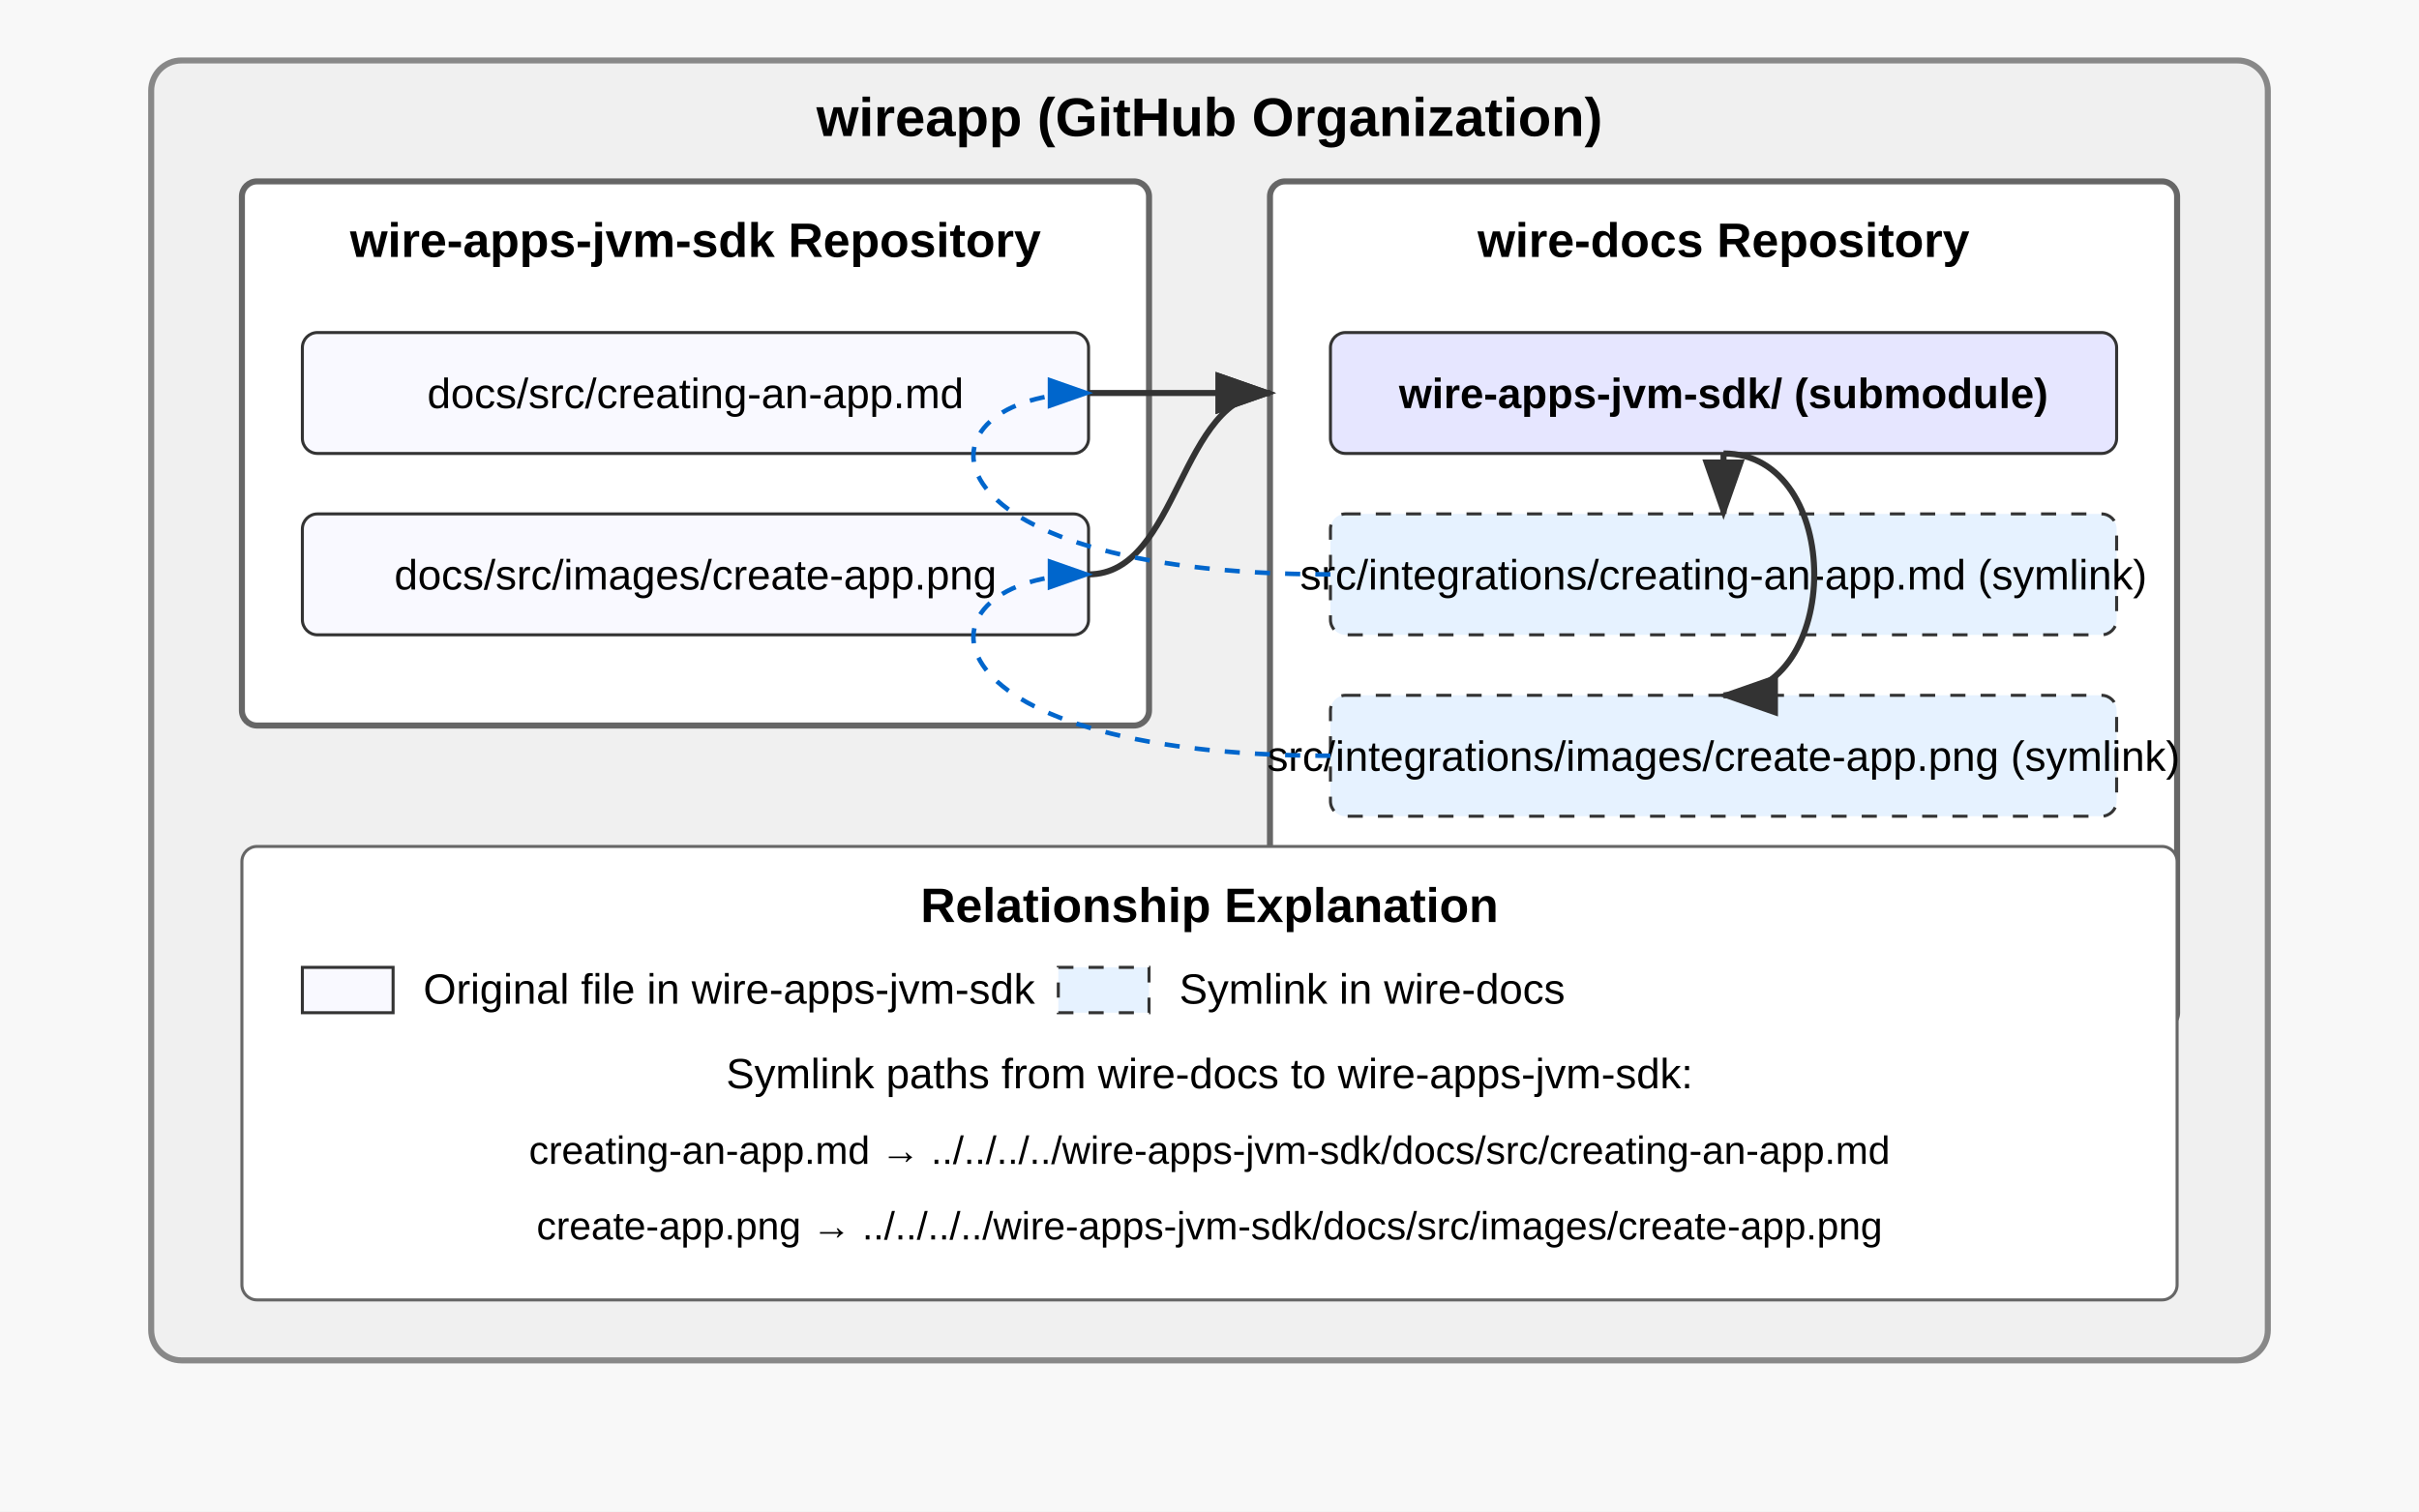
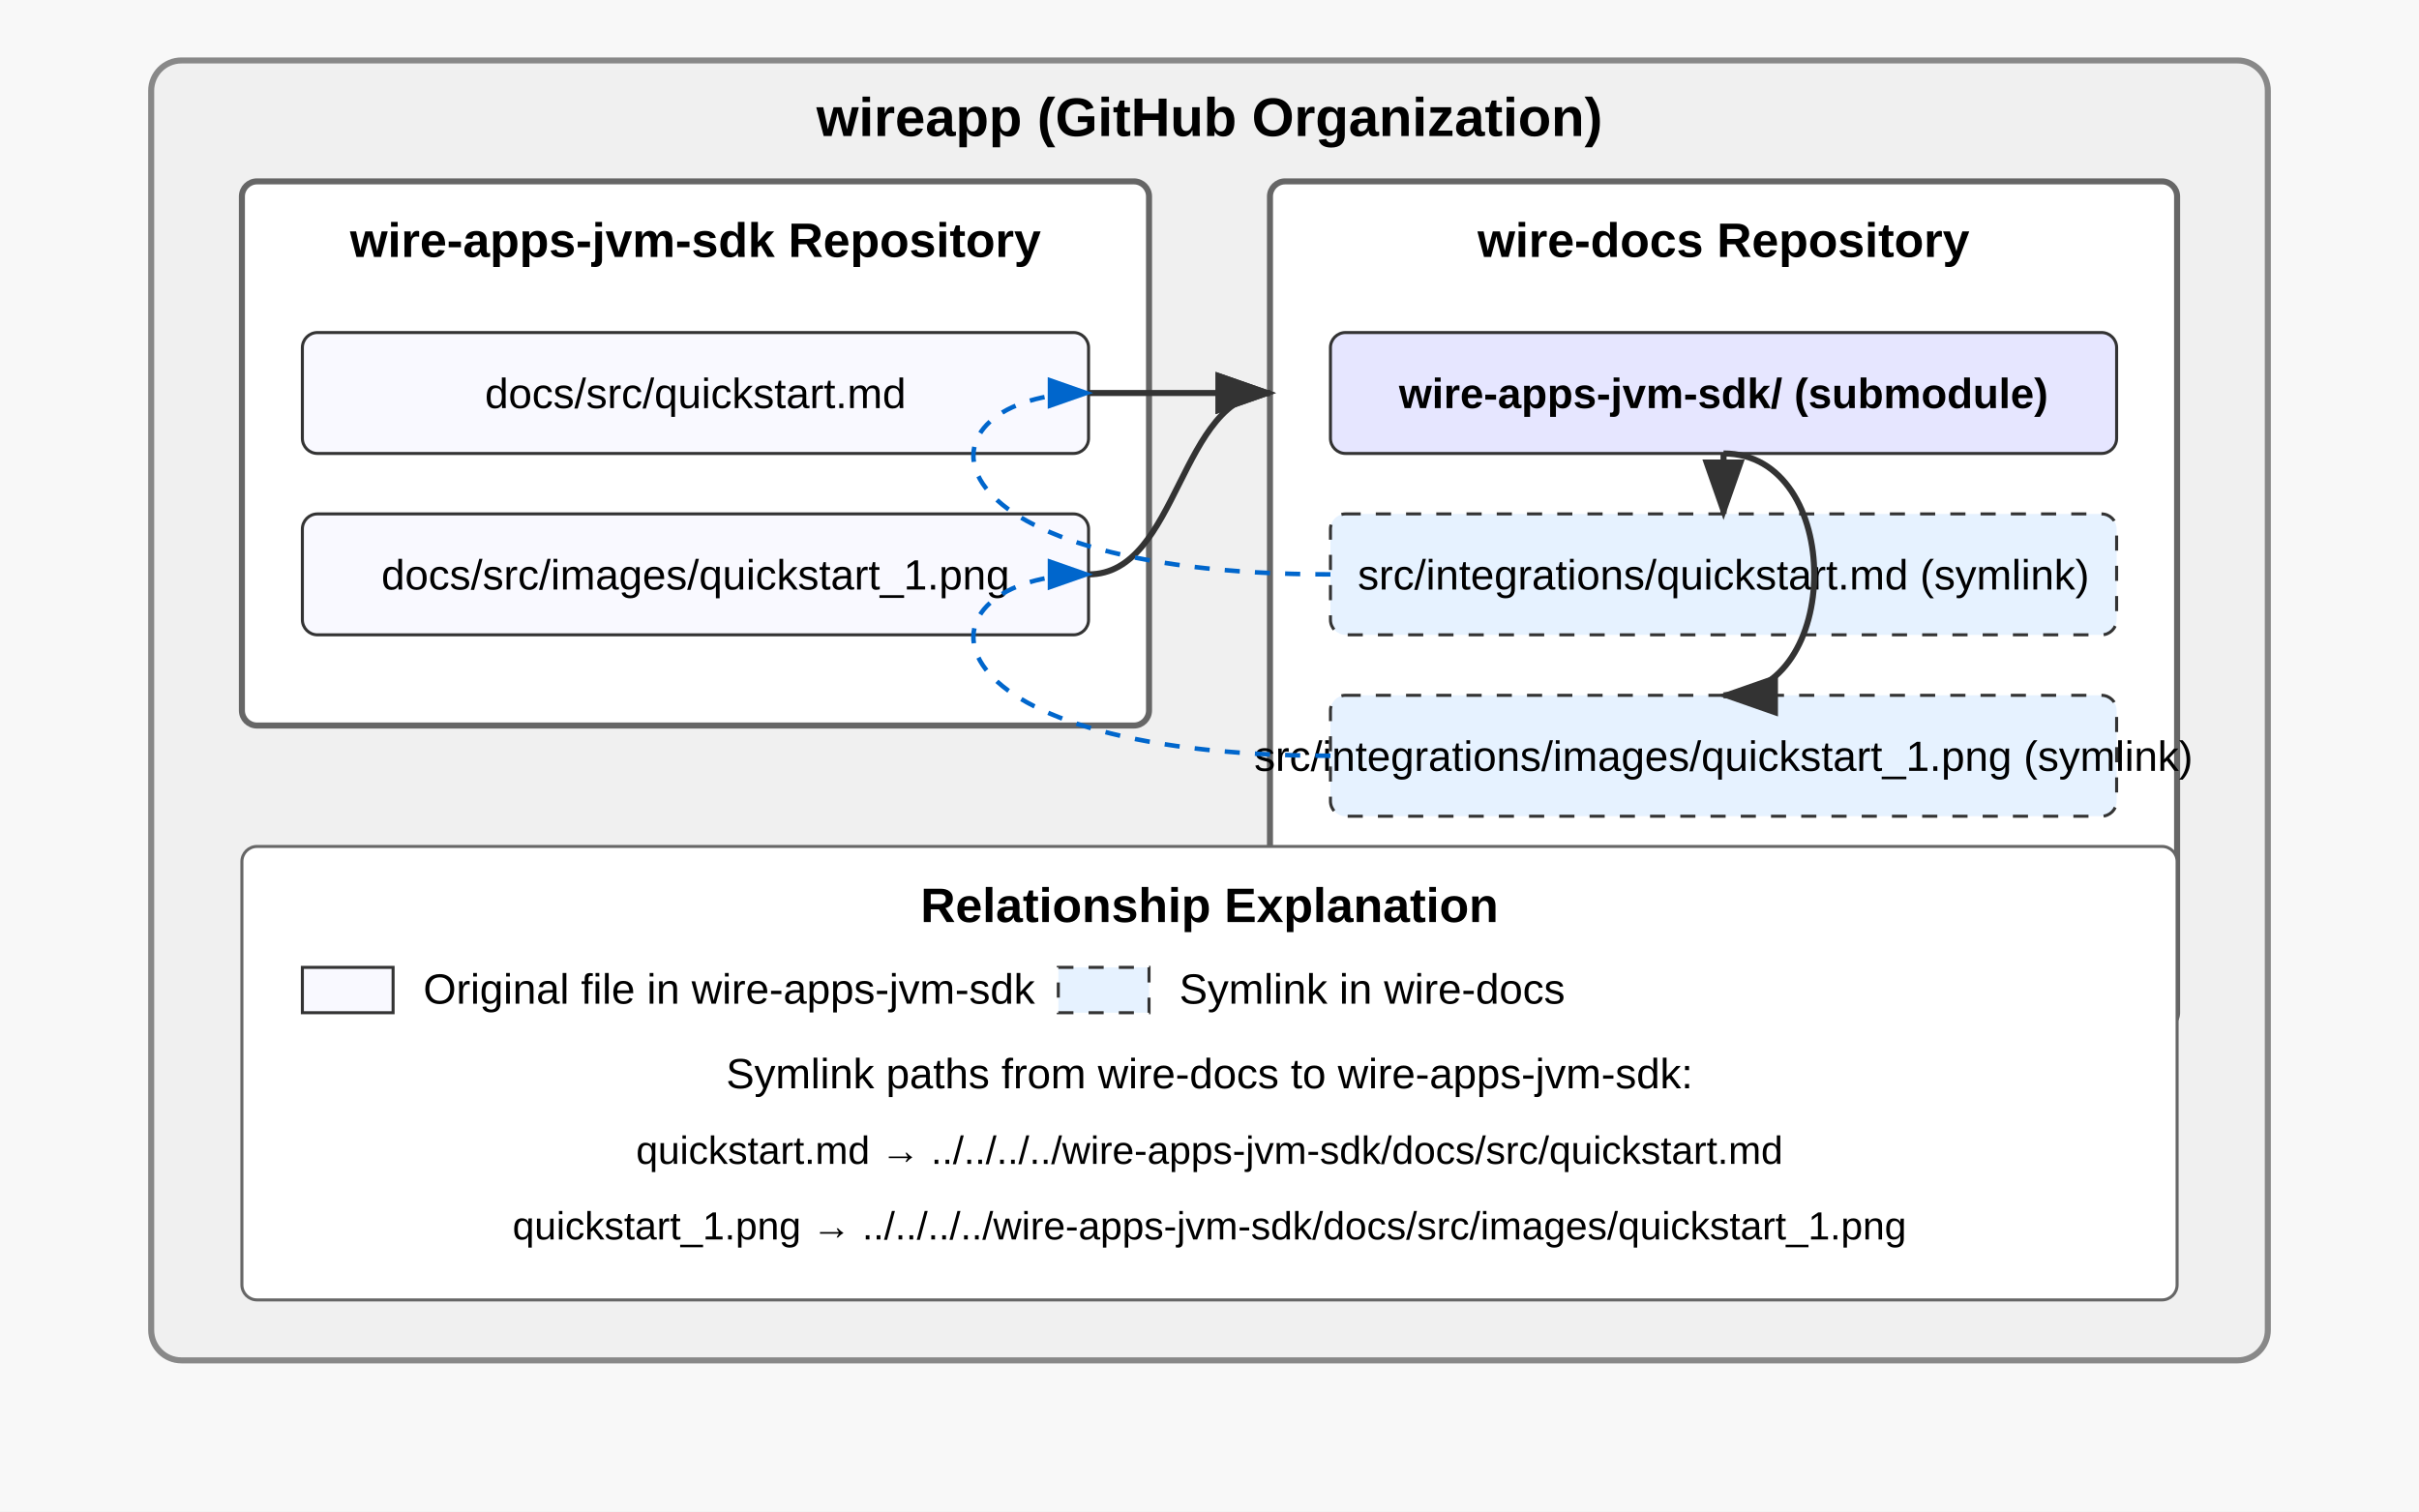
<svg xmlns="http://www.w3.org/2000/svg" viewBox="0 0 800 500">
  <rect width="800" height="500" fill="#f8f8f8" />
  <rect x="50" y="20" width="700" height="430" rx="10" ry="10" fill="#f0f0f0" stroke="#888" stroke-width="2" />
  <text x="400" y="45" font-family="Arial" font-size="18" text-anchor="middle" font-weight="bold">wireapp (GitHub Organization)</text>
  <rect x="80" y="60" width="300" height="180" rx="5" ry="5" fill="#ffffff" stroke="#666" stroke-width="2" />
  <text x="230" y="85" font-family="Arial" font-size="16" text-anchor="middle" font-weight="bold">wire-apps-jvm-sdk Repository</text>
  <rect x="420" y="60" width="300" height="280" rx="5" ry="5" fill="#ffffff" stroke="#666" stroke-width="2" />
  <text x="570" y="85" font-family="Arial" font-size="16" text-anchor="middle" font-weight="bold">wire-docs Repository</text>
  <rect x="100" y="110" width="260" height="40" rx="5" ry="5" fill="#f9f9ff" stroke="#333" stroke-width="1" />
-   <text x="230" y="135" font-family="Arial" font-size="14" text-anchor="middle">docs/src/creating-an-app.md</text>
+   <text x="230" y="135" font-family="Arial" font-size="14" text-anchor="middle">docs/src/quickstart.md</text>
  <rect x="100" y="170" width="260" height="40" rx="5" ry="5" fill="#f9f9ff" stroke="#333" stroke-width="1" />
-   <text x="230" y="195" font-family="Arial" font-size="14" text-anchor="middle">docs/src/images/create-app.png</text>
+   <text x="230" y="195" font-family="Arial" font-size="14" text-anchor="middle">docs/src/images/quickstart_1.png</text>
  <rect x="440" y="110" width="260" height="40" rx="5" ry="5" fill="#e6e6ff" stroke="#333" stroke-width="1" />
  <text x="570" y="135" font-family="Arial" font-size="14" text-anchor="middle" font-weight="bold">wire-apps-jvm-sdk/ (submodule)</text>
  <rect x="440" y="170" width="260" height="40" rx="5" ry="5" fill="#e6f2ff" stroke="#333" stroke-dasharray="5,5" stroke-width="1" />
-   <text x="570" y="195" font-family="Arial" font-size="14" text-anchor="middle">src/integrations/creating-an-app.md (symlink)</text>
+   <text x="570" y="195" font-family="Arial" font-size="14" text-anchor="middle">src/integrations/quickstart.md (symlink)</text>
  <rect x="440" y="230" width="260" height="40" rx="5" ry="5" fill="#e6f2ff" stroke="#333" stroke-dasharray="5,5" stroke-width="1" />
-   <text x="570" y="255" font-family="Arial" font-size="14" text-anchor="middle">src/integrations/images/create-app.png (symlink)</text>
+   <text x="570" y="255" font-family="Arial" font-size="14" text-anchor="middle">src/integrations/images/quickstart_1.png (symlink)</text>
  <path d="M360 130 L420 130" fill="none" stroke="#333" stroke-width="2" marker-end="url(#arrowhead)" />
  <path d="M360 190 C390 190, 390 130, 420 130" fill="none" stroke="#333" stroke-width="2" marker-end="url(#arrowhead)" />
  <path d="M570 150 L570 170" fill="none" stroke="#333" stroke-width="2" marker-end="url(#arrowhead)" />
  <path d="M570 150 C610 150, 610 230, 570 230" fill="none" stroke="#333" stroke-width="2" marker-end="url(#arrowhead)" />
  <path d="M440 190 C300 190, 300 130, 360 130" fill="none" stroke="#0066cc" stroke-width="1.5" stroke-dasharray="5,5" marker-end="url(#blueArrowhead)" />
  <path d="M440 250 C300 250, 300 190, 360 190" fill="none" stroke="#0066cc" stroke-width="1.5" stroke-dasharray="5,5" marker-end="url(#blueArrowhead)" />
  <rect x="80" y="280" width="640" height="150" rx="5" ry="5" fill="#ffffff" stroke="#666" stroke-width="1" />
  <text x="400" y="305" font-family="Arial" font-size="16" text-anchor="middle" font-weight="bold">Relationship Explanation</text>
  <rect x="100" y="320" width="30" height="15" fill="#f9f9ff" stroke="#333" stroke-width="1" />
  <text x="140" y="332" font-family="Arial" font-size="14" text-anchor="start">Original file in wire-apps-jvm-sdk</text>
  <rect x="350" y="320" width="30" height="15" fill="#e6f2ff" stroke="#333" stroke-dasharray="5,5" stroke-width="1" />
  <text x="390" y="332" font-family="Arial" font-size="14" text-anchor="start">Symlink in wire-docs</text>
  <text x="400" y="360" font-family="Arial" font-size="14" text-anchor="middle">Symlink paths from wire-docs to wire-apps-jvm-sdk:</text>
-   <text x="400" y="385" font-family="Arial" font-size="13" text-anchor="middle">creating-an-app.md → ../../../../wire-apps-jvm-sdk/docs/src/creating-an-app.md</text>
-   <text x="400" y="410" font-family="Arial" font-size="13" text-anchor="middle">create-app.png → ../../../../wire-apps-jvm-sdk/docs/src/images/create-app.png</text>
+   <text x="400" y="385" font-family="Arial" font-size="13" text-anchor="middle">quickstart.md → ../../../../wire-apps-jvm-sdk/docs/src/quickstart.md</text>
+   <text x="400" y="410" font-family="Arial" font-size="13" text-anchor="middle">quickstart_1.png → ../../../../wire-apps-jvm-sdk/docs/src/images/quickstart_1.png</text>
  <defs>
    <marker id="arrowhead" markerWidth="10" markerHeight="7" refX="9" refY="3.5" orient="auto">
      <polygon points="0 0, 10 3.5, 0 7" fill="#333" />
    </marker>
    <marker id="blueArrowhead" markerWidth="10" markerHeight="7" refX="9" refY="3.5" orient="auto">
      <polygon points="0 0, 10 3.5, 0 7" fill="#0066cc" />
    </marker>
  </defs>
</svg>
